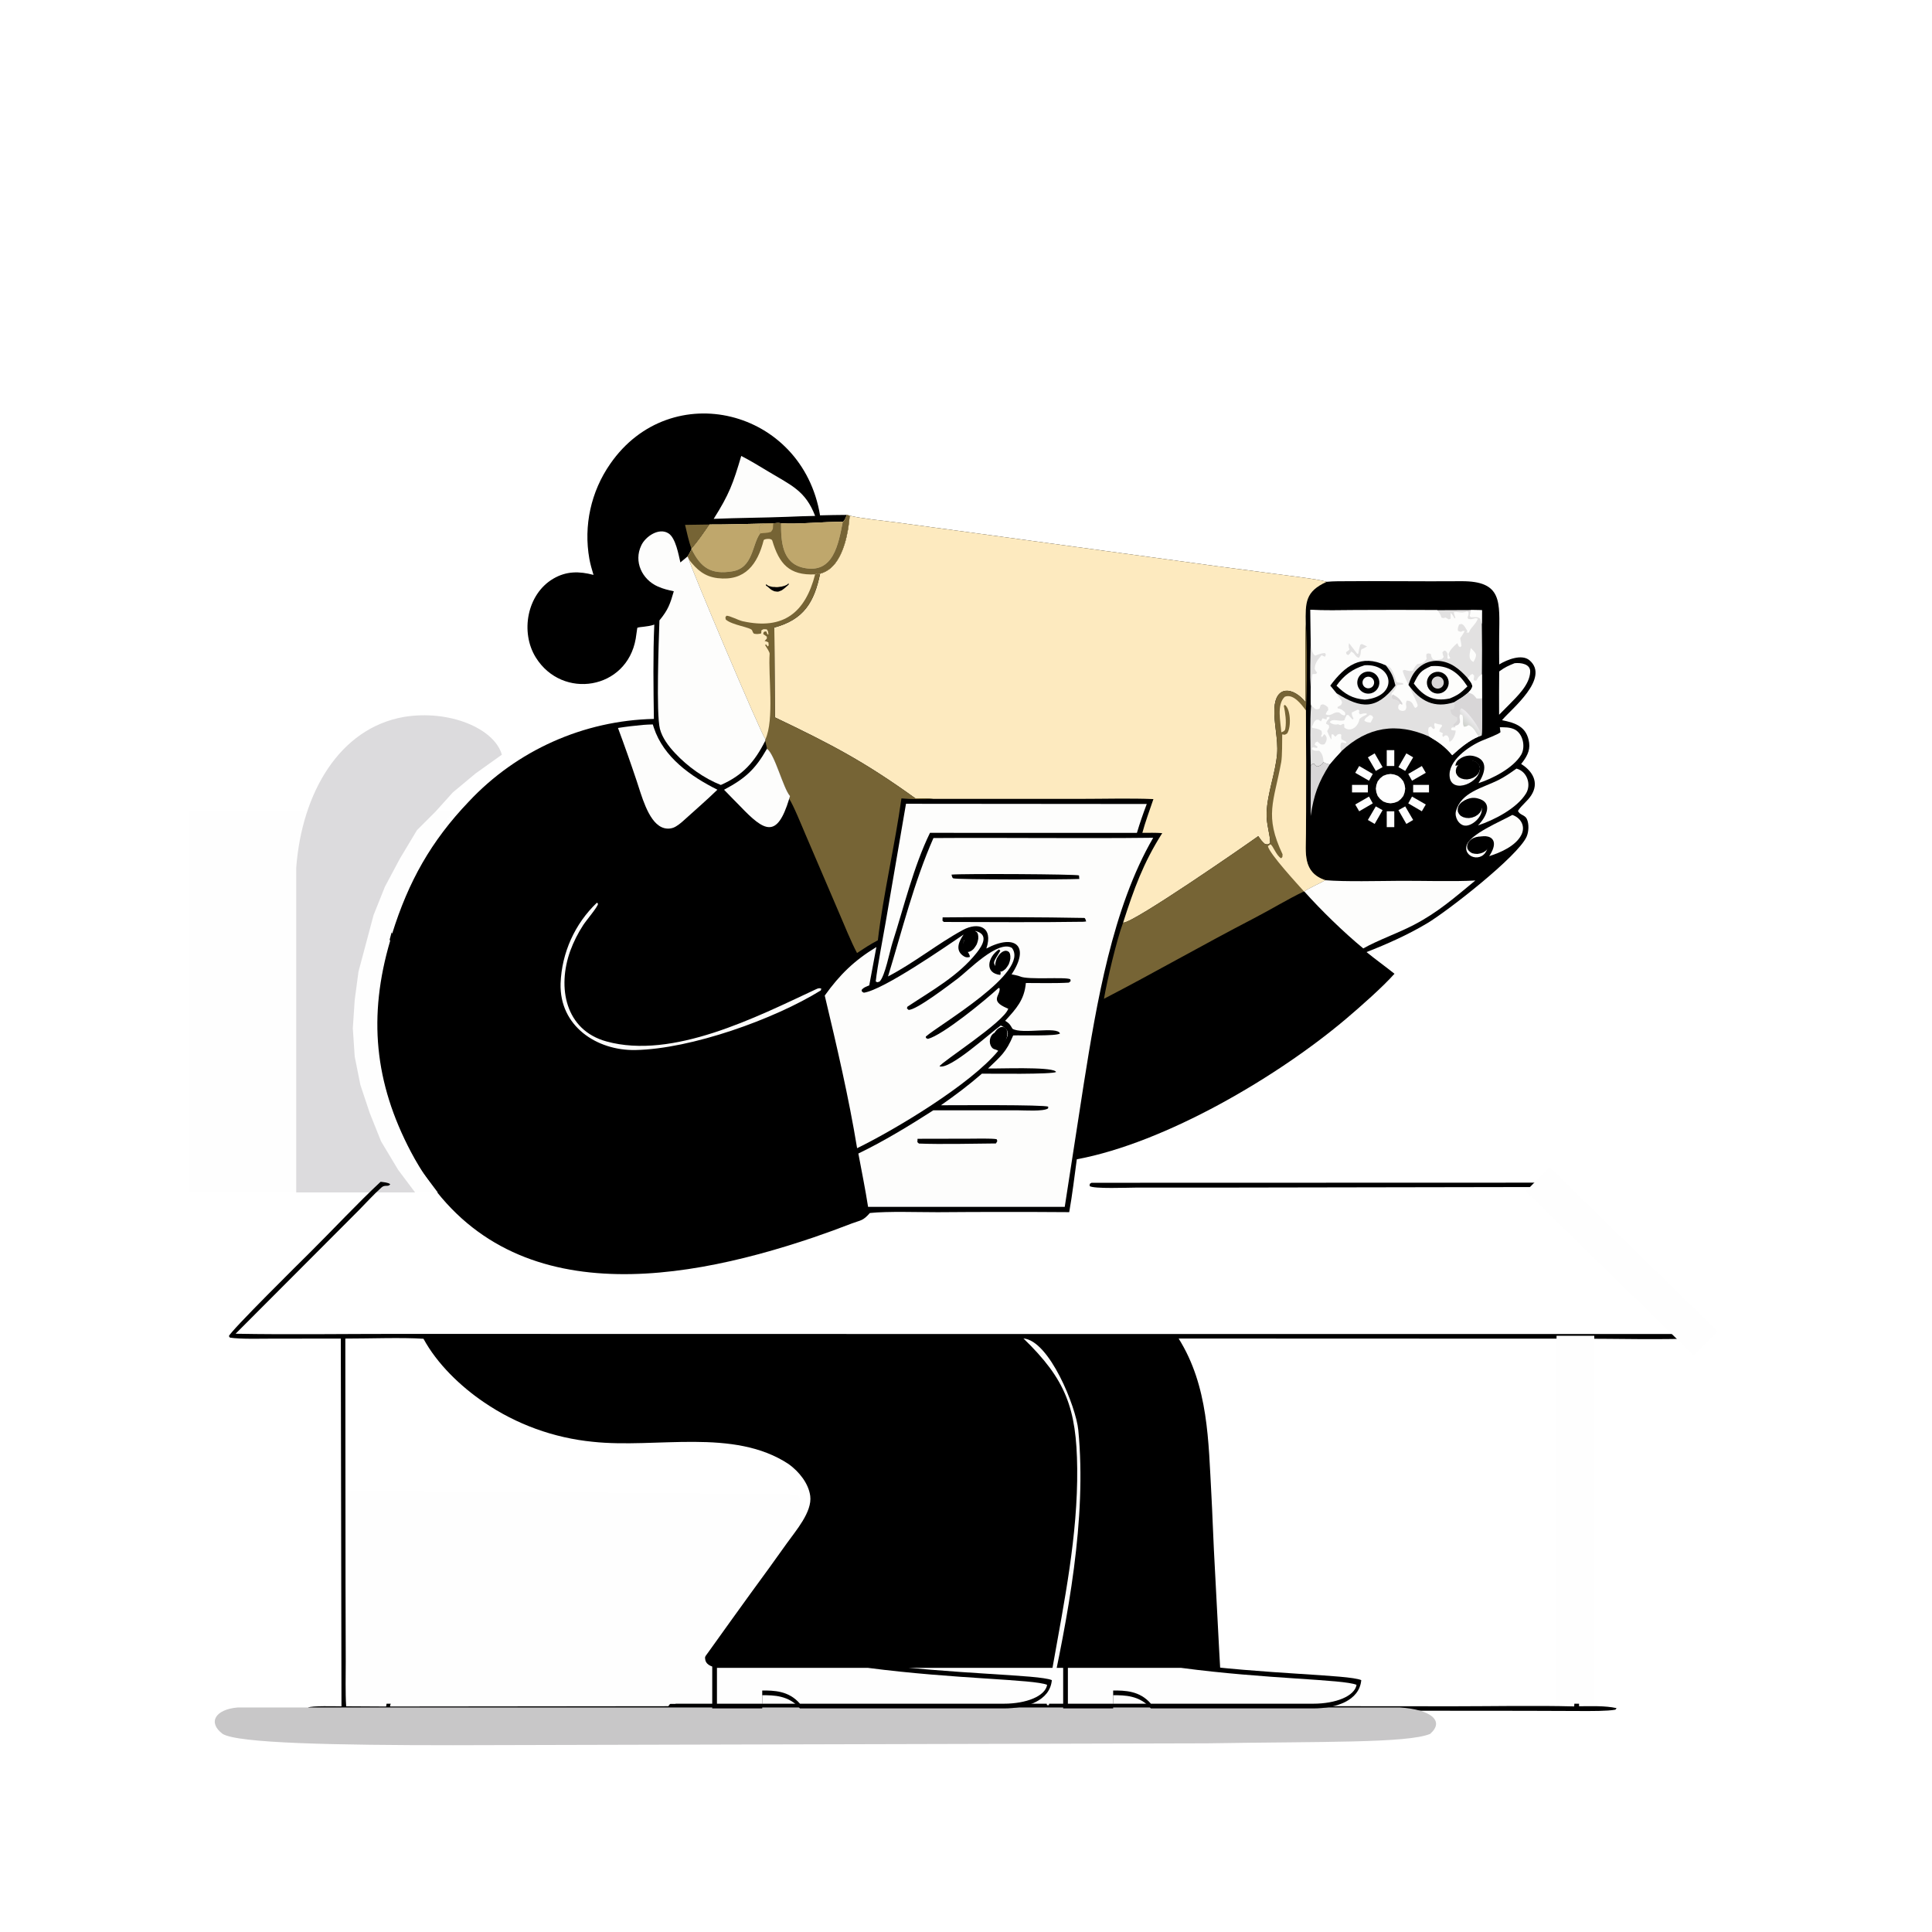
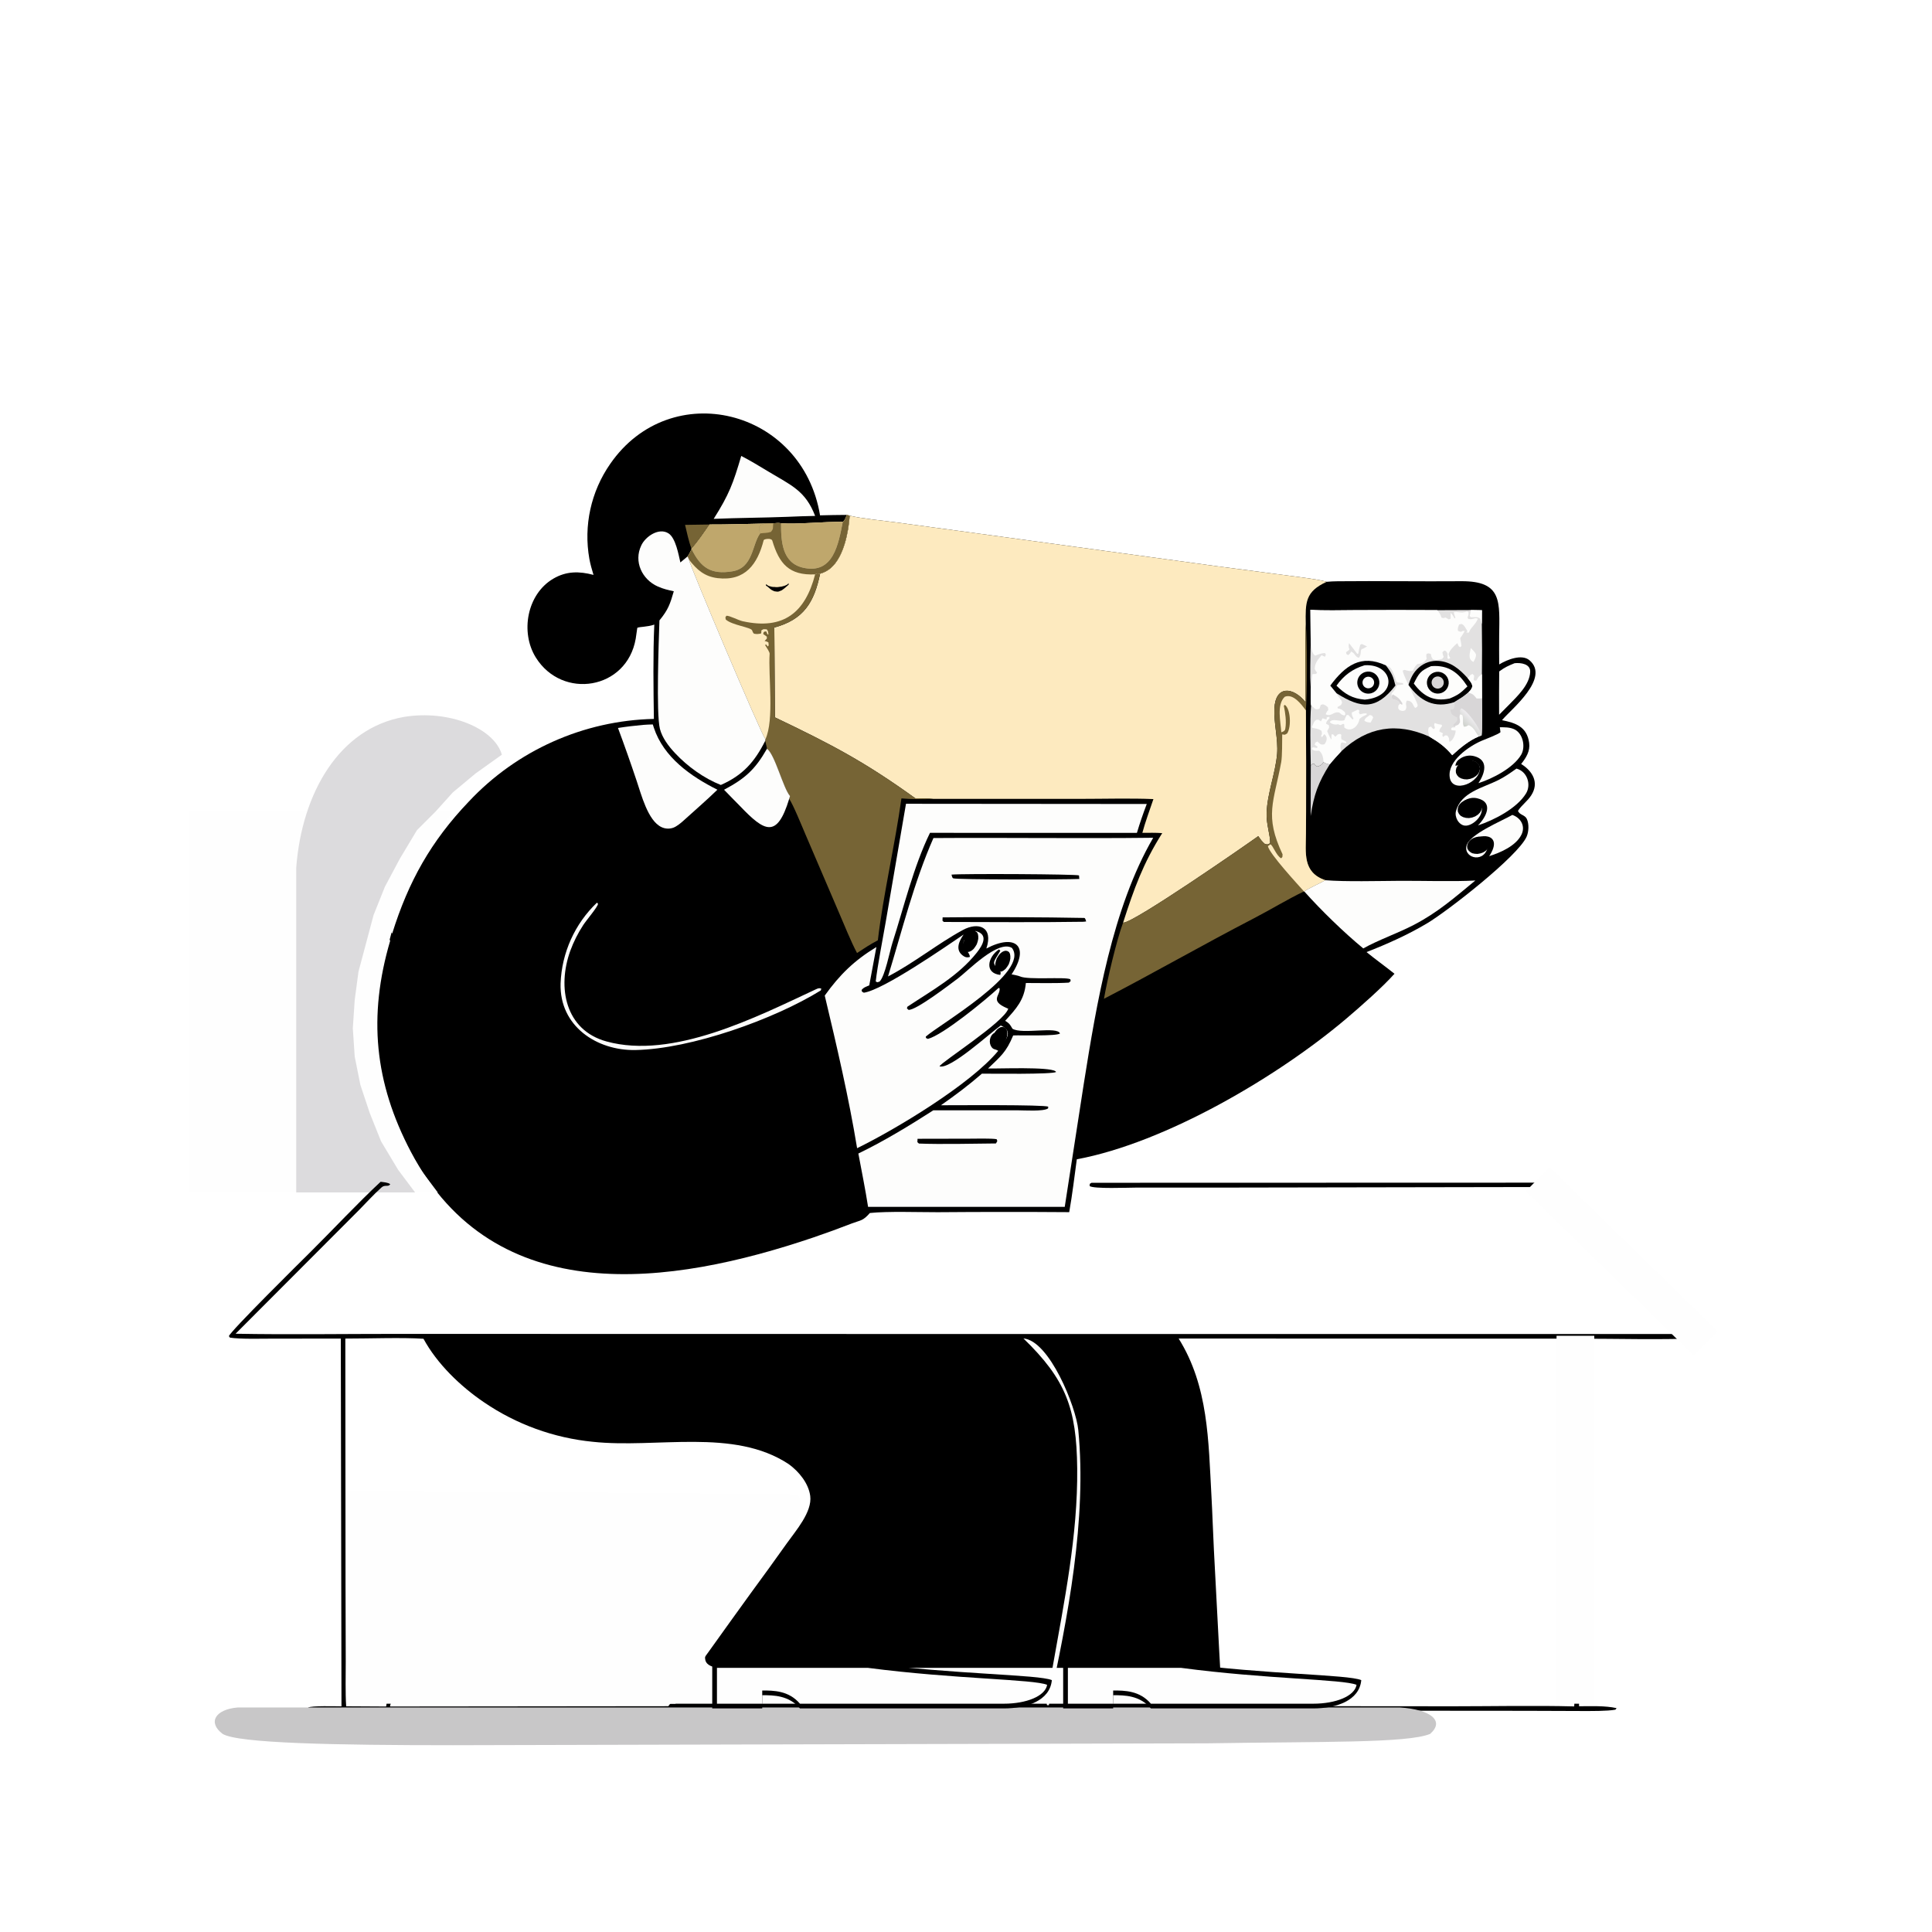
<svg xmlns="http://www.w3.org/2000/svg" width="1024" height="1024" viewBox="0 0 1024 1024">
  <path d="M314.572 304.71C313.712 301.852 312.919 299.166 312.376 296.224C309.245 278.634 313.221 260.521 323.432 245.86C355.496 199.509 425.297 216.619 434.643 273.146C439.368 273.016 444.093 272.936 448.82 272.906L450.357 273.322C456.854 274.885 467.257 275.877 474.152 276.771L513.197 282.066L645.471 300.169L683.679 305.192C688.733 305.882 698.812 307.041 703.16 308.366C705.038 308.201 707.183 308.082 709.067 308.077C730.555 307.861 753.041 308.224 774.411 308.051C796.568 307.872 794.747 319.211 794.589 337.102C794.547 341.871 794.568 347.294 794.601 352.161C798.964 349.517 806.617 346.536 810.639 349.941C821.754 359.35 800.955 375.965 796.499 381.249L796.111 381.716C803.126 383.127 809.289 385.062 810.479 393.684C811.091 398.117 808.918 401.554 806.243 404.927C812.416 408.759 815.87 414.882 811.599 421.516C809.511 424.76 806.627 426.585 804.566 429.746C805.326 431.984 808.17 431.806 809.229 434.009C810.501 436.656 810.302 440.857 809.114 443.504C804.442 453.92 767.313 482.853 756.438 489.353C746.335 495.392 735.246 500.352 724.294 504.623C728.917 508.411 734.293 512.255 739.109 516.111C732.727 523.284 720.975 533.609 713.69 539.788C677.446 570.535 617.908 605.643 570.729 614.453C569.44 623.808 568.37 633.175 566.707 642.467C543.471 642.301 520.234 642.31 496.998 642.494C486.744 642.51 470.67 641.922 461.053 642.917C457.212 647.241 456.448 646.572 451.39 648.488C444.745 651.069 438.048 653.511 431.302 655.813C355.434 681.556 262.191 694.786 217.796 610.52C198.426 573.753 195.043 538.612 206.796 498.631C196.999 477.807 178.453 459.998 156.045 451.98C142.512 447.138 130.662 450.605 139.4 468.162C140.589 470.549 145.048 474.612 146.98 477.02C172.105 508.337 180.93 550.072 184.317 589.21C184.759 594.37 186.731 618.675 184.516 621.263C182.684 620.456 183.043 605.608 182.907 602.511C182.445 591.993 181.474 581.503 179.998 571.079C175.826 541.994 168.199 513.206 152.302 488.103C148.412 481.514 141.827 476.241 137.656 470.013C128.795 456.783 136.402 443.258 152.691 448.142C177.75 455.657 195.13 472.581 207.871 494.801C216.47 467.258 228.425 445.856 248.479 424.856C273.965 397.668 309.318 381.876 346.574 381.038C346.347 365.794 346.08 346.163 346.795 331.051C343.215 332.33 338.971 332.144 337.782 332.762C337.538 334.699 337.256 336.63 336.938 338.556C332.224 365.582 298.053 371.036 283.989 348.482C275.676 335.15 279.284 314.919 293.233 306.727C300.201 302.635 307.017 302.716 314.572 304.71Z" />
  <path fill="#FEFEFE" d="M100 430L240 430L233 440L224 455L216 470L210 485L206 500L202 515L200 530L199 545L200 560L203 575L208 590L214 605L223 620L232 632L100 632Z" />
  <path fill="#DCDBDD" d="M266 400C262 386 238 376 214 380C180 386 160 420 157 460L157 632L220 632L211 620L202 605L196 590L191 575L188 560L187 545L188 530L190 515L194 500L198 485L204 470L212 455L221 440L231 430L240 420L252 410L266 400Z" />
  <path fill="#FDEABF" d="M450.357 273.322C456.854 274.885 467.257 275.877 474.152 276.771L513.197 282.066L645.471 300.169L683.679 305.192C688.733 305.882 698.812 307.041 703.16 308.366C691.767 313.615 691.891 319.235 692.08 330.775C691.747 344.284 691.997 358.66 692.022 372.232C685.551 364.084 676.006 362.974 675.452 375.624C675.111 383.414 677.501 391.725 676.895 399.58C675.995 410.013 671.691 420.341 671.33 430.925C671.061 436.625 673.344 442.628 673.19 446.958C671.345 447.771 672.259 447.698 670.36 447.277C668.744 445.943 668.137 444.897 666.897 443.177C659.889 448.217 601.248 488.885 595.458 489.03L595.291 488.939C601.063 471.027 605.851 457.613 616.005 441.572C612.675 441.314 608.856 441.411 605.476 441.42C606.777 436.356 609.592 428.699 611.333 423.534C599.346 423.017 584.405 423.431 572.057 423.422L494.664 423.418C492.354 423.139 487.629 423.159 485.129 423.1C458.264 403.753 440.878 394.625 410.73 380.225L410.408 332.602C425.984 328.377 431.545 319.257 434.674 304.069C436.847 303.472 438.854 302.385 440.541 300.892C447.294 294.821 449.713 281.983 450.357 273.322Z" />
  <path fill="#766435" d="M448.82 272.906L450.357 273.322C449.713 281.983 447.294 294.821 440.541 300.892C438.854 302.385 436.847 303.472 434.674 304.069C431.545 319.257 425.984 328.377 410.408 332.602L410.73 380.225C440.878 394.625 458.264 403.753 485.129 423.1C487.629 423.159 492.354 423.139 494.664 423.418C489.036 423.698 483.395 423.617 477.777 423.176C474.43 447.458 468.04 474.595 465.281 498.363C461.135 500.573 458.135 502.542 454.247 505.114C451.119 499.307 447.325 489.843 444.628 483.604L426.939 442.323C425.28 438.472 420.22 425.982 418.277 423.436L418.748 421.951C415.125 417.881 410.688 399.65 406.508 396.863L406.515 396.599L405.583 392.654L405.699 391.797C403.021 388.223 365.383 299.132 365.152 296.576L364.392 294.944C364.993 294.36 366.05 292.007 366.573 291.035L366.469 290.7C369.05 288.329 373.812 281.178 376.038 278.001C385.602 278.063 396.142 277.624 405.79 277.493L409.823 277.368C411.319 277.246 412.509 277.049 413.986 277.329C422.264 278.023 437.114 276.409 446.692 276.599C447.891 275.683 448.222 274.351 448.82 272.906Z" />
  <path fill="#FDEABF" d="M448.82 272.906L450.357 273.322C449.713 281.983 447.294 294.821 440.541 300.892C438.854 302.385 436.847 303.472 434.674 304.069C432.73 303.977 433.365 303.647 432.038 304.431C426.807 324.651 415.284 334.066 393.62 329.261C391.261 328.738 386.585 326.183 384.993 326.375C384.278 327.565 384.456 326.93 384.672 328.363C388.047 331.406 398.089 332.457 398.648 334.144C398.914 334.948 399.075 335.275 399.624 335.876C401.395 336.174 401.551 336.068 403.285 335.833C403.657 334.931 403.531 335.235 403.506 334.173C405.071 333.194 404.196 333.538 406.376 333.56C407.256 334.691 407.033 334.661 407.303 336.256L406.776 336.212L406.153 334.704C405.112 334.708 405.578 334.566 404.741 335.082L404.525 336.071L406.406 337.405L406.47 338.418L405.258 339.734C406.139 339.961 406.485 340.012 407.275 340.465C407.371 342.149 407.686 341.747 406.989 342.673L405.989 341.536L405.514 341.918L405.923 342.548C406.447 343.367 407.973 345.711 407.922 346.48C407.138 358.304 410.474 381.395 405.699 391.797C403.021 388.223 365.383 299.132 365.152 296.576L364.392 294.944C364.993 294.36 366.05 292.007 366.573 291.035L366.469 290.7C369.05 288.329 373.812 281.178 376.038 278.001C385.602 278.063 396.142 277.624 405.79 277.493L409.823 277.368C411.319 277.246 412.509 277.049 413.986 277.329C422.264 278.023 437.114 276.409 446.692 276.599C447.891 275.683 448.222 274.351 448.82 272.906Z" />
  <path fill="#BFA76C" d="M376.038 278.001C385.602 278.063 396.142 277.624 405.79 277.493C403.512 278.097 403.676 277.673 402.359 279.131C402.176 280.356 402.319 281.605 402.887 282.722C398.525 288.675 399.232 300.963 388.223 302.796C376.845 304.69 371.406 300.884 366.573 291.035L366.469 290.7C369.05 288.329 373.812 281.178 376.038 278.001Z" />
  <path fill="#BFA76C" d="M413.986 277.329C422.264 278.023 437.114 276.409 446.692 276.599C444.397 288.185 441.761 304.569 425.683 300.899C414.453 298.336 413.948 286.71 413.986 277.329Z" />
  <path fill="#766435" d="M448.82 272.906L450.357 273.322C449.713 281.983 447.294 294.821 440.541 300.892C438.854 302.385 436.847 303.472 434.674 304.069C432.73 303.977 433.365 303.647 432.038 304.431C418.251 305.091 412.977 298.755 409.328 286.546C408.882 285.05 404.938 285.656 404.772 286.302C401.522 299.002 394.989 308.164 380.315 306.423C373.415 305.574 369.368 302.024 365.152 296.576L364.392 294.944C364.993 294.36 366.05 292.007 366.573 291.035C371.406 300.884 376.845 304.69 388.223 302.796C399.232 300.963 398.525 288.675 402.887 282.722C402.319 281.605 402.176 280.356 402.359 279.131C403.676 277.673 403.512 278.097 405.79 277.493L409.823 277.368C411.319 277.246 412.509 277.049 413.986 277.329C413.948 286.71 414.453 298.336 425.683 300.899C441.761 304.569 444.397 288.185 446.692 276.599C447.891 275.683 448.222 274.351 448.82 272.906Z" />
  <path fill="#BFA76C" d="M405.79 277.493L409.823 277.368C409.575 280.087 410.03 280.202 408.619 281.916C406.263 282.627 405.22 282.396 402.887 282.722C402.319 281.605 402.176 280.356 402.359 279.131C403.676 277.673 403.512 278.097 405.79 277.493Z" />
  <path fill="#766435" d="M406.667 310.017C407.268 309.911 416.746 310.832 417.339 311.084L417.344 312.717C413.816 313.781 408.053 314.35 406.667 310.017Z" />
  <path fill="#766435" d="M410.978 383.519C415.827 385.85 421.887 388.571 426.448 391.24C424.7 401.976 421.708 411.535 418.748 421.951C415.125 417.881 410.688 399.65 406.508 396.863L406.515 396.599C409.19 391.76 409.794 388.956 410.978 383.519Z" />
  <path fill="#766435" d="M692.08 330.775C692.942 340.112 692.806 366.93 692.155 376.491C692.286 394.468 692.317 412.446 692.25 430.423C692.24 434.21 692.196 438.029 692.183 441.819C692.15 452.088 690.271 462.362 702.456 466.531C699.866 468.049 692.546 471.278 691.324 472.517L691.13 472.461C682.154 476.771 673.435 482.146 664.586 486.729C637.969 500.516 611.723 515.595 585.124 529.375C586.814 519.603 591.798 498.265 595.291 488.939L595.458 489.03C601.248 488.885 659.889 448.217 666.897 443.177C668.137 444.897 668.744 445.943 670.36 447.277C672.259 447.698 671.345 447.771 673.19 446.958C673.344 442.628 671.061 436.625 671.33 430.925C671.691 420.341 675.995 410.013 676.895 399.58C677.501 391.725 675.111 383.414 675.452 375.624C676.006 362.974 685.551 364.084 692.022 372.232C691.997 358.66 691.747 344.284 692.08 330.775Z" />
  <path fill="#FDEABF" d="M679.105 388.13C678.801 382.67 676.517 373.46 680.959 369.298C685.469 367.478 689.75 373.344 692.155 376.491C692.286 394.468 692.317 412.446 692.25 430.423C692.24 434.21 692.196 438.029 692.183 441.819C692.15 452.088 690.271 462.362 702.456 466.531C699.866 468.049 692.546 471.278 691.324 472.517L691.13 472.461C687.645 468.539 672.905 452.606 672.009 448.495L673.344 447.509C674.707 448.059 676.513 453.65 679.044 454.905C679.996 453.921 679.608 454.502 679.787 452.817C670.068 432.186 675.141 425.266 679.077 403.902C679.621 400.948 679.567 392.677 679.597 389.233C681.454 389.469 680.613 389.642 682.215 388.734C684.477 385.384 684.089 375.698 681.001 373.598C680.816 373.751 680.631 373.903 680.447 374.055C681.236 377.896 681.907 382.292 681.244 386.193C681.007 387.586 680.149 387.705 679.105 388.13Z" />
  <path fill="#FDFDFC" d="M357.128 313.387C354.064 312.708 351.62 312.177 348.669 310.866C340.314 307.166 335.761 297.665 339.887 289.102C342.065 284.335 349.295 279.419 354.366 282.731C358.13 285.19 359.651 293.959 360.612 298.109L364.392 294.944L365.152 296.576C365.383 299.132 403.021 388.223 405.699 391.797L405.583 392.654C399.955 403.856 393.71 410.916 382.049 416.051C373.065 412.497 364.401 406.232 357.812 399.198C354.442 395.602 351.015 391.159 349.771 386.322C347.728 378.379 349.165 339.365 349.512 328.833C354.187 323.124 355.134 320.224 357.128 313.387Z" />
  <path fill="#FDFDFC" d="M702.456 466.531C713.015 467.402 730.824 466.92 741.88 466.854C753.796 466.783 770.375 467.331 781.959 466.688C770.96 475.738 762.155 483.556 749.337 490.224C740.812 494.659 730.548 498.188 722.555 502.681C712.388 494.314 700.127 482.406 691.324 472.517C692.546 471.278 699.866 468.049 702.456 466.531Z" />
  <path fill="#FDFDFC" d="M406.508 396.863C410.688 399.65 415.125 417.881 418.748 421.951L418.277 423.436C411.831 444.615 405.254 440.881 392.261 427.275C389.514 424.398 386.511 421.516 383.763 418.586C394.945 412.621 400.201 407.9 406.508 396.863Z" />
  <path fill="#766435" d="M363.096 278.192L376.038 278.001C373.812 281.178 369.05 288.329 366.469 290.7C365.056 287.004 364.032 282.121 363.096 278.192Z" />
  <path fill="#FDFDFC" d="M494.739 444.181C533.516 443.908 572.481 444.497 611.223 444.029C589.618 481.123 581.15 532.222 574.472 574.148L564.332 639.671L460.1 639.666C458.663 630.398 456.678 620.648 454.947 611.393C468.406 604.894 482.12 596.558 494.684 588.487L539.25 588.48C542.891 588.495 552.993 589.204 555.511 587.48L555.585 586.585C553.904 585.426 505.575 585.817 498.716 585.809C506.671 580.23 513.108 575.412 520.45 569.056C525.672 569.056 557.53 569.501 559.745 568.185C559.629 568.047 559.547 567.873 559.398 567.772C555.845 565.35 529.857 566.451 523.676 566.321C530.472 559.811 533.336 557.629 537.008 548.809C541.225 548.606 559.99 549.287 561.817 547.767C560.449 543.803 541.705 548.386 536.628 545.247C535.238 542.89 535.052 542.495 532.77 541.031C538.631 534.625 542.931 529.99 543.727 521.01C549.824 521.026 560.128 521.235 566.541 520.807C566.856 520.527 567.171 520.247 567.486 519.967L567.294 519.027C564.615 517.637 544.865 519.481 540.659 517.533C539.705 517.091 537.285 516.656 536.156 516.446C546.054 501.601 538.314 494.585 522.79 502.729C526.651 491.196 518.497 488.49 510.346 492.916C496.747 500.3 484.622 510.278 470.669 517.533C478.165 493.104 484.409 467.618 494.739 444.181Z" />
  <path d="M499.602 486.236C517.845 485.975 554.66 486.113 574.635 486.529C575.251 486.542 575.404 487.585 575.687 488.379C575.343 488.429 574.613 488.547 574.124 488.555C549.506 488.936 524.859 488.677 500.239 488.656C500.005 488.438 499.77 488.22 499.536 488.002L499.602 486.236Z" />
  <path d="M504.325 463.565C510.163 462.982 570.657 463.295 571.903 463.995L572.05 465.868C564.727 466.228 506.73 466.303 505.21 465.521C504.602 465.208 504.519 464.179 504.325 463.565Z" />
  <path d="M486.318 603.577L513.4 603.525C516.949 603.513 525.251 603.292 528.236 603.782L528.594 604.763L527.89 606.053C517.656 606.148 498.158 606.575 487.058 606.109C486.783 605.867 486.507 605.625 486.232 605.382L486.318 603.577Z" />
  <path fill="#FDFDFC" d="M516.996 493.452C524.218 495.2 520.833 500.998 517.712 504.937C507.859 517.371 493.89 524.958 480.937 533.582C480.856 533.877 480.775 534.173 480.694 534.469L481.535 535.242C485.474 535.608 503.757 521.562 507.78 518.535C512.975 514.627 529.048 497.928 536.346 502.422C546.174 515.228 497.741 543.14 490.688 549.419L490.789 550.175L491.802 550.637C499.747 548.603 522.248 530.136 529.253 523.639L529.783 523.757C530.451 527.586 524.106 530.304 533.822 534.399L534.399 534.636C532.157 541.787 498.734 563.036 497.97 565.18C503.524 567.029 524.568 547.709 530.044 543.845L530.449 543.563C539.097 547.248 530.19 554.624 528.682 554.34C527.477 551.964 528.796 549.884 527.774 547.209C525.001 547.849 523.93 551.664 525.064 554.121C526.223 556.63 527.521 555.838 529.07 556.962C514.523 574.646 474.73 598.575 454.284 608.566C449.818 581.413 443.501 554.434 437.132 527.678C445.065 516.583 452.872 509 464.501 501.954L460.723 522.265C459.086 522.976 457.707 523.334 456.666 524.726L456.877 525.603L457.848 526.158C468.354 524.628 501.531 501.525 510.745 495.315C508.585 498.411 505.662 503.703 510.961 506.907C511.987 507.527 512.945 507.531 514.051 507.188C513.927 504.423 510.247 502.741 510.76 498.933C511.924 496.495 514.639 494.647 516.996 493.452Z" />
  <path d="M529.416 503.235C529.687 503.36 529.48 503.236 530.189 503.873C526.156 511.038 525.35 509.503 530.412 515.488L530.175 516.741C521.673 515.802 523.438 507.331 529.416 503.235Z" />
  <path fill="#E2E1E1" d="M694.541 323.177C701.03 323.734 711.251 323.413 717.98 323.398C732.561 323.32 747.143 323.319 761.724 323.397L779.604 323.32L785.461 323.43L785.415 330.821C785.56 339.653 785.576 348.486 785.462 357.319L785.505 370.166C785.519 373.998 785.755 386.624 785.277 389.765L783.837 390.314C778.556 392.512 773.87 396.451 769.712 400.271C765.943 395.776 762.534 393.308 757.536 390.396C740.263 382.762 724.909 385.106 710.904 398.199C708.724 400.543 706.844 402.567 704.833 405.066C703.111 404.868 703.047 404.731 701.546 403.963C700.619 405.366 699.969 405.711 698.325 406.304C697.082 405.726 697.075 405.833 696.423 404.655C695.257 405.109 695.608 404.882 694.737 405.698C694.555 397.236 694.265 381.882 694.891 373.826C694.616 372.704 694.706 366.828 694.703 365.303C694.467 357.25 694.675 348.321 694.695 340.203L694.541 323.177Z" />
  <path fill="#FDFDFC" d="M694.541 323.177C701.03 323.734 711.251 323.413 717.98 323.398C732.561 323.32 747.143 323.319 761.724 323.397C763.081 325.129 763.38 325.348 764.032 327.385C765.362 327.655 764.867 327.661 766.175 327.286L767.954 328.319L768.883 327.888C768.844 326.813 768.822 325.859 768.833 324.783C769.945 325.87 770.174 326.436 770.92 327.764L771.387 327.507C771.097 326.531 770.797 325.558 770.487 324.589C772.341 323.744 774.041 325.43 777.582 324.099L778.361 324.534C778.465 325.857 778.261 326.062 777.828 327.352L778.283 328.102C781.185 328.513 781.528 327.09 783.317 327.949C782.082 331.069 779.407 332.605 778.524 335.315L777.141 335.201L777.804 334.569C776.724 332.887 776.146 331.236 774.624 330.684L773.356 330.997C772.898 332.286 772.42 333.09 772.8 334.366C775.388 335.585 774.114 334.07 776.324 334.474C773.048 340.476 773.903 335.823 774.6 342.399L773.932 343.035C772.687 342.292 773.234 342.619 772.442 340.877C770.849 342.087 768.228 344.76 767.746 346.728C768.169 347.958 768.008 347.754 768.703 348.809L767.785 349.265L767.163 348.894C767.206 346.395 767.589 346.815 766.427 345.142L765.582 344.776L764.494 345.682C764.665 346.857 764.763 347.039 765.182 348.165L764.379 349.216L763.654 349.354C761.851 349.682 760.96 350.084 759.375 349.286C758.566 348.068 758.641 348.124 758.4 346.662C757.048 346.182 757.579 346.25 756.133 346.494C755.824 347.912 755.957 347.599 756.158 349.146C755.584 350.239 754.636 351.09 753.488 351.544C752.888 351.775 751.817 351.908 751.159 351.982C749.859 353.396 749.769 353.689 748.887 355.439C747.454 356.037 745.983 355.425 744.372 355.045L743.519 355.398C743.061 356.834 750.701 370.982 751.416 373.721L751.101 374.71L750.103 375.224C748.89 374.436 749.109 371.35 745.601 371.358C744.487 373.964 746.239 374.163 744.78 376.478C742.919 377.005 743.868 376.945 741.826 376.43C740.787 375.002 741.049 375.803 741.2 373.889L742.082 372.949C740.956 371.341 740.925 371.372 738.772 370.741L737.798 370.46L737.567 368.918C737.52 368.642 737.604 367.808 737.624 367.487C739.053 365.999 739.258 365.764 740.121 363.924L740.479 363.151C741.68 363.063 742.59 362.95 743.784 362.778L743.552 362.068C738.983 361.514 740.632 361.937 739.044 358.026C738.067 355.62 737.273 353.179 734.548 352.695C721.35 346.507 712.927 352.835 705.083 363.386C706.171 364.75 707.277 366.099 708.399 367.435C709.135 369.591 710.523 369.844 711.322 372.248C710.987 373.908 710.464 373.817 708.925 374.732L708.986 375.439C710.991 375.833 711.263 376.09 712.797 377.45C713.101 378.723 713.223 378.16 712.717 379.209C710.32 378.941 710.784 377.685 709.164 377.57C706.401 377.372 705.596 379.995 702.632 378.583C703.729 375.564 704.314 377.502 703.839 374.876C702.611 373.865 702.669 373.817 701.197 373.289L700.022 373.622L699.321 375.668C696.557 376.54 696.936 375.227 694.891 373.826C694.616 372.704 694.706 366.828 694.703 365.303C694.467 357.25 694.675 348.321 694.695 340.203L694.541 323.177Z" />
  <path fill="#E2E1E1" d="M694.695 340.203C695.266 342.876 694.869 345.904 697.007 347.535C698.667 346.939 700.697 345.993 702.354 346.19L702.731 347.008L702.268 348.102C701.278 347.706 701.358 347.744 700.479 347.233C698.487 349.598 696.935 351.394 696.816 354.54C697.415 355.71 697.24 355.469 698.075 356.502L697.596 357.157L695.594 357.324C695.153 359.837 695.284 363.579 694.703 365.303C694.467 357.25 694.675 348.321 694.695 340.203Z" />
  <path fill="#D8D6D7" d="M737.567 368.918L738.204 368.047C740.74 369.452 741.773 370.217 743.261 372.705L743.191 373.618L742.082 372.949C740.956 371.341 740.925 371.372 738.772 370.741L737.798 370.46L737.567 368.918Z" />
  <path fill="#E2E1E1" d="M715.006 340.861C715.202 340.999 718.811 345.859 719.369 346.562L719.942 346.4C720.257 344.519 720.423 343.563 720.972 341.75L721.804 341.336C722.73 341.78 723.652 342.224 724.595 342.632L722.408 343.846C720.386 344.112 722.053 346.338 720.252 348.651C718.145 348.159 718.228 346.15 716.103 345.335C715.477 346.489 715.554 346.447 714.516 347.233C713.446 346.505 713.781 347.018 713.386 345.744C716.916 343.139 714.116 345.227 715.006 340.861Z" />
  <path d="M705.083 363.386C712.927 352.835 721.35 346.507 734.548 352.695C737.673 356.727 738.388 358.371 739.605 363.332C729.529 376.296 721.51 375.722 708.399 367.435C707.277 366.099 706.171 364.75 705.083 363.386Z" />
  <path fill="#FDFDFC" d="M723.257 352.609C738.619 351.574 741.56 369.194 723.34 370.824C716.78 370.271 712.861 367.874 708.363 363.42C712.22 358.004 716.851 354.525 723.257 352.609Z" />
  <path d="M723.705 356.143C726.759 355.313 729.919 357.061 730.84 360.088C731.761 363.116 730.109 366.328 727.111 367.339C725.089 368.021 722.857 367.549 721.284 366.108C719.711 364.666 719.047 362.483 719.551 360.41C720.055 358.337 721.646 356.702 723.705 356.143Z" />
  <path fill="#FDFDFC" d="M723.553 359.167C724.969 358.244 726.864 358.634 727.802 360.041C728.739 361.447 728.369 363.347 726.972 364.298C726.056 364.923 724.874 365.007 723.878 364.519C722.882 364.03 722.226 363.045 722.158 361.938C722.091 360.831 722.624 359.773 723.553 359.167Z" />
  <path d="M746.517 362.997C747.732 359.353 749.013 356.491 751.961 353.865C754.848 351.28 758.668 349.991 762.531 350.297C769.037 350.761 773.738 354.804 777.859 359.379C778.985 360.846 780.278 362.125 780.385 363.906C779.772 365.557 779.378 365.828 778.199 367.091C774.645 370.054 774.606 369.743 770.884 372.121C760.342 375.639 752.758 371.666 746.517 362.997Z" />
  <path fill="#FDFDFC" d="M758.515 353.074C767.69 352.337 772.913 356.423 777.774 363.799C774.233 367.251 772.992 368.303 768.366 370.222C759.737 371.982 754.404 369.085 749.339 362.286C752.036 356.899 752.861 355.483 758.515 353.074Z" />
  <path d="M761.269 356.111C764.453 355.67 767.385 357.909 767.799 361.095C768.213 364.282 765.95 367.196 762.76 367.583C759.608 367.965 756.737 365.735 756.327 362.586C755.918 359.437 758.124 356.547 761.269 356.111Z" />
  <path fill="#D8D6D7" d="M761.27 358.613C763.011 358.204 764.753 359.289 765.153 361.032C765.554 362.775 764.46 364.511 762.715 364.903C760.982 365.292 759.261 364.208 758.863 362.477C758.465 360.746 759.541 359.019 761.27 358.613Z" />
  <path fill="#D8D6D7" d="M778.199 367.091C780.722 367.741 780.966 368.16 782.646 370.204C783.64 370.212 784.512 370.206 785.505 370.166C785.519 373.998 785.755 386.624 785.277 389.765L783.837 390.314C782.137 388.652 781.66 385.756 778.467 384.328C776.976 385.098 777.503 384.989 775.92 385.229C774.895 383.346 775.848 381.839 775.109 379.002L773.935 378.604C773.218 380.244 773.901 380.715 773.882 382.759C772.625 384.592 773.429 383.857 771.203 384.828L770.501 384.779L770.202 384.219C771.469 383.031 772.884 382.075 772.306 380.267C769.854 378.919 769.157 378.962 768.715 376.151L770.384 375.848C771.16 374.336 770.986 373.806 770.884 372.121C774.606 369.743 774.645 370.054 778.199 367.091Z" />
  <defs>
    <linearGradient id="gradient_0" gradientUnits="userSpaceOnUse" x1="775.225" y1="383.208" x2="779.208" y2="379.313">
      <stop offset="0" stop-color="#D0D3CE" />
      <stop offset="1" stop-color="#EFEDF0" />
    </linearGradient>
  </defs>
  <path fill="url(#gradient_0)" d="M773.935 378.604C773.793 376.439 773.455 376.756 774.442 375.408C777.515 376.152 784.645 386.291 785.277 389.765L783.837 390.314C782.137 388.652 781.66 385.756 778.467 384.328C776.976 385.098 777.503 384.989 775.92 385.229C774.895 383.346 775.848 381.839 775.109 379.002L773.935 378.604Z" />
  <path fill="#FDFDFC" d="M773.935 378.604L775.109 379.002C775.848 381.839 774.895 383.346 775.92 385.229C777.503 384.989 776.976 385.098 778.467 384.328C781.66 385.756 782.137 388.652 783.837 390.314C778.556 392.512 773.87 396.451 769.712 400.271C765.943 395.776 762.534 393.308 757.536 390.396C757.154 388.252 756.646 387.397 757.304 385.542L758.502 385.102C759.304 386.132 758.983 385.886 760.048 386.46C761.272 385.3 759.44 384.816 760.478 383.204C761.932 383.775 762.444 383.934 764.058 384.1L764.338 384.748C763.383 386.121 763.078 386.18 762.863 387.716C766.666 389.451 763.488 388.312 764.816 390.625C766.35 389.583 765.575 389.677 767.124 389.871C768.256 391.478 767.907 390.962 768.151 393.135C769.968 393.001 771.618 388.862 771.525 387.214L769.391 387.014L769.087 386.292L769.507 385.616L771.39 385.458L771.203 384.828C773.429 383.857 772.625 384.592 773.882 382.759C773.901 380.715 773.218 380.244 773.935 378.604Z" />
  <path fill="#FDFDFC" d="M701.546 403.963C701.284 401.518 701.02 399.46 699.179 397.88C697.531 397.922 696.907 398.086 695.457 397.29L695.316 396.673L695.801 396.073L698.014 396.421L698.339 395.808L696.789 394.721C697.342 393.21 696.865 393.76 698.231 392.984C699.742 394.388 700.064 394.941 701.988 394.481C703.33 392.839 703.839 390.445 701.877 389.115L700.733 390.697C699.271 389.66 701.404 389.994 700.366 387.28C698.819 386.263 697.44 386.158 695.617 385.792L695.306 385.248C696.606 382.981 695.909 382.802 697.768 381.48C699.34 381.461 698.566 381.375 700.138 382.309C700.414 381.768 700.7 381.233 700.996 380.703C705.398 382.3 701.227 379.987 704.598 379.976L704.712 380.679C703.745 381.695 703.054 382.188 702.798 383.553L704.342 384.399C704.59 386.03 704.402 385.665 703.425 387.488C704.059 388.978 704.718 390.857 705.743 392.034C705.669 390.885 705.684 390.382 705.753 389.23L706.565 389.208L707.752 390.502C709.295 389.021 708.441 389.375 710.214 388.965L710.939 389.434C710.784 390.946 710.713 390.487 711.002 391.921C712.29 392.44 712.507 392.501 713.648 393.262L713.404 393.948L711.244 393.472L710.67 394.065C710.345 396.003 710.425 396.277 710.904 398.199C708.724 400.543 706.844 402.567 704.833 405.066C703.111 404.868 703.047 404.731 701.546 403.963Z" />
  <path fill="#FDFDFC" d="M777.859 359.379C779.572 358.128 778.275 358.067 780.501 357.196L781.347 358.121C781.354 358.4 781.114 359.898 781.06 360.274L781.599 360.816L782.588 360.614C783.602 358.693 783.687 358.561 785.462 357.319L785.505 370.166C784.512 370.206 783.64 370.212 782.646 370.204C780.966 368.16 780.722 367.741 778.199 367.091C779.378 365.828 779.772 365.557 780.385 363.906C780.278 362.125 778.985 360.846 777.859 359.379Z" />
  <path fill="#FDFDFC" d="M779.604 323.32L785.461 323.43L785.415 330.821C785.135 329.799 784.873 328.915 784.543 327.908C783.153 326.852 782.157 327.115 780.339 327.14L779.584 327.156L778.996 326.459L779.604 323.32Z" />
  <path fill="#FDFDFC" d="M719.753 376.081C721.826 377.473 719.186 376.422 720.776 378.608C722.396 378.195 722.56 378.097 724.285 378.078L724.388 378.734C722.682 379.554 722.017 379.776 720.567 381.051C719.975 384.952 716.045 388.459 712.479 385.569L712.51 384.019L711.985 383.587L710.496 384.352L709.138 383.849C707.742 384.324 705.813 383.808 704.808 382.74C706.202 380.4 710.077 382.78 712.559 381.704C712.999 380.513 713.181 380.067 713.774 378.948L714.68 378.978C715.441 379.866 716.036 380.511 716.858 381.343L717.394 380.924C716.728 379.382 716.384 379.164 716.508 377.631L719.753 376.081Z" />
  <path fill="#FDFDFC" d="M779.569 343.447C780.707 344.76 781.514 345.207 782.31 346.819C782.384 348.453 781.699 349.39 780.95 350.871C777.765 349.234 779.105 346.273 779.569 343.447Z" />
  <path fill="#FDFDFC" d="M726.07 378.943C727.595 379.507 727.064 379.024 727.829 380.307C727.321 381.434 727.049 381.939 726.412 383.001C725.024 382.804 724.221 382.839 723.128 381.97C723.583 380.45 724.538 380.165 726.07 378.943Z" />
  <path fill="#FDFDFC" d="M480.194 426.018L607.806 426.128C605.762 431.54 604.251 435.914 602.583 441.453L512.45 441.438L492.922 441.403C484.228 459.205 479.07 480.786 473.028 499.651C471.523 504.348 469.08 517.479 466.172 520.263C464.703 520.662 465.346 520.794 464.152 520.182C465.161 511.404 467.869 497.919 469.42 488.818L480.194 426.018Z" />
  <path fill="#FDFDFC" d="M340.917 384.205C342.236 384.055 344.588 384.03 345.995 383.968C346.181 384.561 346.372 385.152 346.567 385.742C351.758 401.402 366.098 411.495 380.239 418.562C374.819 423.864 367.989 429.756 362.299 434.927C360.97 436.167 358.624 438.048 356.955 438.668C354.88 439.444 352.579 439.339 350.583 438.379C343.356 434.989 339.86 420.966 337.408 413.778C334.275 404.411 330.986 395.097 327.542 385.839C332.232 385.096 336.185 384.643 340.917 384.205Z" />
  <path fill="#FDFDFC" d="M392.874 241.664C397.347 243.907 403.061 247.399 407.453 250.051C419.251 257.175 426.951 260.072 432.036 273.454C427.146 273.544 422.259 273.702 417.374 273.928C404.297 274.437 391.341 274.45 378.265 275.006C386.476 262.022 388.574 256.264 392.874 241.664Z" />
  <path fill="#FDFDFC" d="M794.934 385.459C797.562 385.493 799.808 385.392 802.271 386.382C807.155 388.344 808.782 395.788 806.209 400.103C802.048 407.079 791.031 412.726 783.603 415.086C786.924 410.072 789.3 402.888 781.367 400.781C778.919 400.137 776.312 400.546 774.179 401.909C772.387 403.048 771.822 403.869 771.319 405.8C774.556 406.093 780.989 399.447 784.373 406.567C785.189 414.823 769.511 421.122 768.358 411.802C767.303 403.275 778.446 395.587 785.268 392.645C786.995 391.9 794.337 389.153 795.281 388.078L794.934 385.459Z" />
  <path fill="#FDFDFC" d="M803.76 407.373C809.436 408.85 811.72 415.816 808.83 420.543C803.964 428.5 791.853 434.671 783.346 437.49C787.723 433.129 791.879 425.122 782.922 423.096C780.695 422.585 778.357 422.996 776.436 424.233C774.623 425.424 774.284 426.251 773.838 428.221C777.873 426.884 780.182 424.354 784.787 426.911C787.482 431.413 780.63 438.142 776.323 437.59C773.143 437.181 770.806 433.077 771.712 429.819C774.485 419.849 785.948 417.58 794.027 413.528C797.633 411.729 800.494 409.699 803.76 407.373Z" />
  <path fill="#FDFDFC" d="M316.412 478.406L316.97 479.063C316.797 480.711 310.79 487.737 309.128 490.292C306.34 494.555 304.043 499.12 302.282 503.899C295.24 523.4 299.591 545.951 321.404 551.978C356.638 561.712 400.941 539.035 432.273 524.431C433.463 523.877 434.188 523.537 435.315 524.001L435.038 524.945C410.343 540.244 366.256 555.998 336.747 556.54C316.344 556.915 296.455 543.895 297.122 521.231C297.731 504.989 304.651 489.625 316.412 478.406Z" />
  <path fill="#FDFDFC" d="M801.574 431.925C806.121 433.48 808.636 437.943 806.367 442.463C803.408 448.355 795.381 451.878 789.297 453.776C797.783 441.032 782.397 441.285 779.969 446.741L780.646 447.831C783.008 446.525 784.245 445.687 786.903 445.817C788.591 446.749 788.017 446.081 788.683 447.891C787.551 457.732 775.996 455.247 777.196 448.606C778.343 442.257 796.063 435.136 801.574 431.925Z" />
  <path fill="#FDFDFC" d="M802.781 351.504C806.011 351.163 811.242 351.83 811.034 356.159C810.705 363 804.168 369.062 799.666 373.687L794.557 378.836C794.465 371.249 794.581 363.474 794.612 355.872C797.661 353.63 799.388 352.883 802.781 351.504Z" />
  <path fill="#D8D6D7" d="M701.546 403.963C703.047 404.731 703.111 404.868 704.833 405.066C698.657 414.81 696.41 421.171 694.667 432.523L694.737 405.698C695.608 404.882 695.257 405.109 696.423 404.655C697.075 405.833 697.082 405.726 698.325 406.304C699.969 405.711 700.619 405.366 701.546 403.963Z" />
  <path fill="#000000" d="M535.782 519.457C537.912 519.323 538.609 519.429 540.139 520.613C541.958 524.473 538.688 529.322 535.852 531.817C533.022 531.357 532.386 531.413 531.155 528.759C531.194 525.914 532.543 523.633 533.659 520.861L535.782 519.457Z" />
  <path d="M201.733 626.372C203.394 626.601 205.583 626.689 206.831 627.639C205.852 629.302 204.04 627.733 202.252 629.331C198.117 633.026 194.077 637.519 190.155 641.485L124.875 706.908C153.257 707.432 182.745 706.976 211.25 706.987L376.344 707.036L896.844 707.055C878.909 689.533 861.394 671.361 843.506 653.817C836.843 647.283 825.149 634.711 818.298 629.148L650.601 629.444L602.226 629.45C597.923 629.454 579.652 630.22 577.537 628.638L577.602 627.473C577.901 627.281 578.2 627.09 578.499 626.899C593.903 626.897 615.083 626.884 629.987 626.886L819.607 626.832C821.569 628.53 823.818 630.809 825.722 632.648L880.867 687.778C885.856 692.805 898.339 704.313 901.408 709.219C882.385 710.269 856.279 709.499 836.504 709.518L836.925 904.351C843.202 904.326 850.736 903.993 856.769 905.339L856.879 905.996L856.879 905.429L856.687 905.408L856.228 906.158C851.843 906.983 843.113 906.866 838.405 906.872L808.792 906.764L698.434 906.674L305.221 906.738L208.516 906.976C202.191 906.975 167.765 907.422 163.522 905.888L163.331 905.072C164.742 903.99 178.255 904.39 180.99 904.396L180.634 709.477L143.726 709.51C137.729 709.513 127.364 709.835 121.86 708.963L121.331 708.184C121.953 705.691 159.493 668.591 164.372 663.755C175.941 652.289 189.849 637.386 201.733 626.372ZM647.514 904.272L770.577 904.366C791.448 904.363 813.668 903.891 834.36 904.432C834.815 898.1 834.532 888.272 834.515 881.687L834.407 841.388L833.954 709.525L624.707 709.449C640.546 734.775 640.471 763.727 642.078 792.584C642.612 802.176 642.897 811.788 643.389 821.386L646.128 873.585C646.649 883.52 647.426 894.383 647.514 904.272ZM183.478 904.367L204.659 904.486C205.893 894.932 209.493 880.378 211.608 870.609L226.833 801.335C222.345 801.208 209.673 801.564 206.498 800.073L206.352 799.47C207.714 798.487 207.98 798.31 209.991 798.36C221.25 798.643 232.641 798.765 243.894 798.876L319.981 799.785L357.942 800.482C362.193 800.55 374.511 800.048 377.868 801.531L378.114 802.213C375.585 804.225 343.345 802.77 338.115 802.678L260.171 801.504C251.823 801.451 237.215 800.924 229.292 801.508C227.292 812.352 223.517 829.206 220.742 840.058C216.173 860.975 211.769 883.861 206.706 904.482L354.215 904.326C368.748 885.586 383.897 863.643 398.046 844.249C404.451 835.548 410.782 826.793 417.038 817.984C421.77 811.323 430.562 801.349 429.44 792.876C428.551 786.163 423.428 779.927 418.061 776.04C388.907 756.704 348.062 767.814 314.214 764.177C293.528 762.149 273.685 754.946 256.516 743.232C244.126 734.849 231.626 722.822 224.461 709.575C213.245 708.813 194.919 709.498 183.032 709.473L183.141 840.047L183.251 880.568C183.266 887.763 182.998 897.387 183.478 904.367Z" />
  <path fill="#FDFDFC" d="M542.448 709.406C556.2 710.509 570.314 745.605 571.513 757.912C576.123 805.242 565.943 857.396 555.901 903.808L554.97 903.773C553.924 901.874 557.35 886.699 557.925 883.555C564.079 848.76 571.29 813.797 570.94 778.293C570.625 746.314 564.826 731.065 542.448 709.406Z" />
  <path fill="#FEFEFE" d="M184 790L423 792L426 800L417 815L406 830L395 845L385 860L374 875L363 890L358 903L184 903Z" />
  <path fill="#C8C7C8" d="M126 905L742 905C758 906 766 912 758 919C746 924 700 923 640 924L240 925C178 925 126 924 118 919C110 913 114 906 126 905Z" />
  <path fill="#FEFEFE" d="M340 884L652 884L652 903L336 903Z" />
  <path fill="#FEFEFE" d="M376 866L358 888L383 884Q367 884 378.5 868Z" />
  <path fill="#FEFEFE" d="M808.7 631.4L897.7 718.4L910.3 705.6L821.3 618.6Z" />
  <path fill="#FEFEFE" d="M825 708L845 708L845 903L825 903Z" />
  <path fill="#000000" d="M377.5 881.5L460 881.5C506 887.5 550.5 887.5 557.5 890.5C556.5 901.5 544 905.5 532 905.5L424 905.5C418 898.5 410 898.5 404 898.5L404 905.5L377.5 905.5Z" />
  <path fill="#FEFEFE" d="M380 884L460 884C506 890 548 890 555 893C554 899 544 903 532 903L424 903C418 896 410 896 404 896L404 903L380 903Z" />
  <path fill="#000000" d="M563.5 881.5L626 881.5C671 887.5 714.5 887.5 721.5 890.5C720.5 901.5 708 905.5 696 905.5L610 905.5C604 898.5 596 898.5 590 898.5L590 905.5L563.5 905.5Z" />
  <path fill="#FEFEFE" d="M566 884L626 884C671 890 712 890 719 893C718 899 708 903 696 903L610 903C604 896 596 896 590 896L590 903L566 903Z" />
  <path fill="#000000" d="M517.7 500.5L516.9 501.8L516 503L514.9 503.9L513.9 504.4L512.9 504.6L512 504.4L511.2 503.9L510.7 503L510.5 501.8L510.5 500.4L510.8 499L511.3 497.5L512.1 496.2L513 495L514.1 494.1L515.1 493.6L516.1 493.4L517 493.6L517.8 494.1L518.3 495L518.5 496.2L518.5 497.6L518.2 499Z" />
  <path fill="#000000" d="M534.7 511L533.9 512.3L533 513.5L531.9 514.4L530.9 514.9L529.9 515.1L529 514.9L528.2 514.4L527.7 513.5L527.5 512.3L527.5 510.9L527.8 509.5L528.3 508L529.1 506.7L530 505.5L531.1 504.6L532.1 504.1L533.1 503.9L534 504.1L534.8 504.6L535.3 505.5L535.5 506.7L535.5 508.1L535.2 509.5Z" />
  <path fill="#000000" d="M533.2 551L532.5 552.2L531.6 553.3L530.6 554.1L529.6 554.6L528.6 554.7L527.7 554.5L526.9 553.9L526.4 553.1L526.1 552L526.1 550.7L526.3 549.4L526.8 548L527.5 546.8L528.4 545.7L529.4 544.9L530.4 544.4L531.4 544.3L532.3 544.5L533.1 545.1L533.6 545.9L533.9 547L533.9 548.3L533.7 549.6Z" />
  <path fill="#000000" d="M784.3 406.3L784.4 407.6L784.1 409L783.4 410.2L782.3 411.3L780.9 412.2L779.3 412.8L777.6 413.1L776 413L774.5 412.6L773.2 411.9L772.3 410.9L771.7 409.7L771.6 408.4L771.9 407L772.6 405.8L773.7 404.7L775.1 403.8L776.7 403.2L778.4 402.9L780 403L781.5 403.4L782.8 404.1L783.7 405.1Z" />
  <path fill="#000000" d="M785.3 426.8L785.4 428.1L785.1 429.5L784.4 430.7L783.3 431.8L781.9 432.7L780.3 433.3L778.6 433.6L777 433.5L775.5 433.1L774.2 432.4L773.3 431.4L772.7 430.2L772.6 428.9L772.9 427.5L773.6 426.3L774.7 425.2L776.1 424.3L777.7 423.7L779.4 423.4L781 423.5L782.5 423.9L783.8 424.6L784.7 425.6Z" />
  <path fill="#000000" d="M789.3 446.4L789.4 447.6L789.1 448.8L788.4 450L787.4 451L786.1 451.8L784.7 452.3L783.1 452.6L781.6 452.5L780.2 452.2L779.1 451.5L778.2 450.6L777.7 449.6L777.6 448.4L777.9 447.2L778.6 446L779.6 445L780.9 444.2L782.3 443.7L783.9 443.4L785.4 443.5L786.8 443.8L787.9 444.5L788.8 445.4Z" />
  <path fill="#FDEABF" d="M404 307.5L420 307.5L420 315L404 315Z" />
  <path fill="#000000" d="M406 309.6L406.8 310.2L407.5 310.6L408.3 310.8L409 311L409.8 311.1L410.5 311.1L411.3 311.2L412 311.2L412.8 311.1L413.5 311L414.3 310.9L415 310.7L415.8 310.5L416.5 310.2L417.3 309.8L418 309.1L418 309.9L417.3 310.5L416.5 311.2L415.8 311.8L415 312.4L414.3 312.9L413.5 313.2L412.8 313.5L412 313.6L411.3 313.5L410.5 313.4L409.8 313.1L409 312.7L408.3 312.2L407.5 311.5L406.8 310.9L406 310.4Z" />
-   <path fill="#FEFEFE" d="M744.8 418L744.5 420L743.8 421.9L742.5 423.5L740.9 424.8L739 425.5L737 425.8L735 425.5L733.1 424.8L731.5 423.5L730.2 421.9L729.5 420L729.2 418L729.5 416L730.2 414.1L731.5 412.5L733.1 411.2L735 410.5L737 410.2L739 410.5L740.9 411.2L742.5 412.5L743.8 414.1L744.5 416Z" />
-   <path fill="#FEFEFE" d="M749 420L757.4 420L757.4 416L749 416Z" />
-   <path fill="#FEFEFE" d="M746.4 425.8L753.6 430L755.7 426.4L748.4 422.2Z" />
-   <path fill="#FEFEFE" d="M741.2 429.4L745.4 436.7L749 434.6L744.8 427.4Z" />
-   <path fill="#FEFEFE" d="M735 430L735 438.4L739 438.4L739 430Z" />
-   <path fill="#FEFEFE" d="M729.2 427.4L725 434.6L728.6 436.7L732.8 429.4Z" />
-   <path fill="#FEFEFE" d="M725.6 422.2L718.3 426.4L720.4 430L727.6 425.8Z" />
-   <path fill="#FEFEFE" d="M725 416L716.6 416L716.6 420L725 420Z" />
-   <path fill="#FEFEFE" d="M727.6 410.2L720.4 406L718.3 409.6L725.6 413.8Z" />
-   <path fill="#FEFEFE" d="M732.8 406.6L728.6 399.3L725 401.4L729.2 408.6Z" />
-   <path fill="#FEFEFE" d="M739 406L739 397.6L735 397.6L735 406Z" />
-   <path fill="#FEFEFE" d="M744.8 408.6L749 401.4L745.4 399.3L741.2 406.6Z" />
-   <path fill="#FEFEFE" d="M748.4 413.8L755.7 409.6L753.6 406L746.4 410.2Z" />
</svg>
